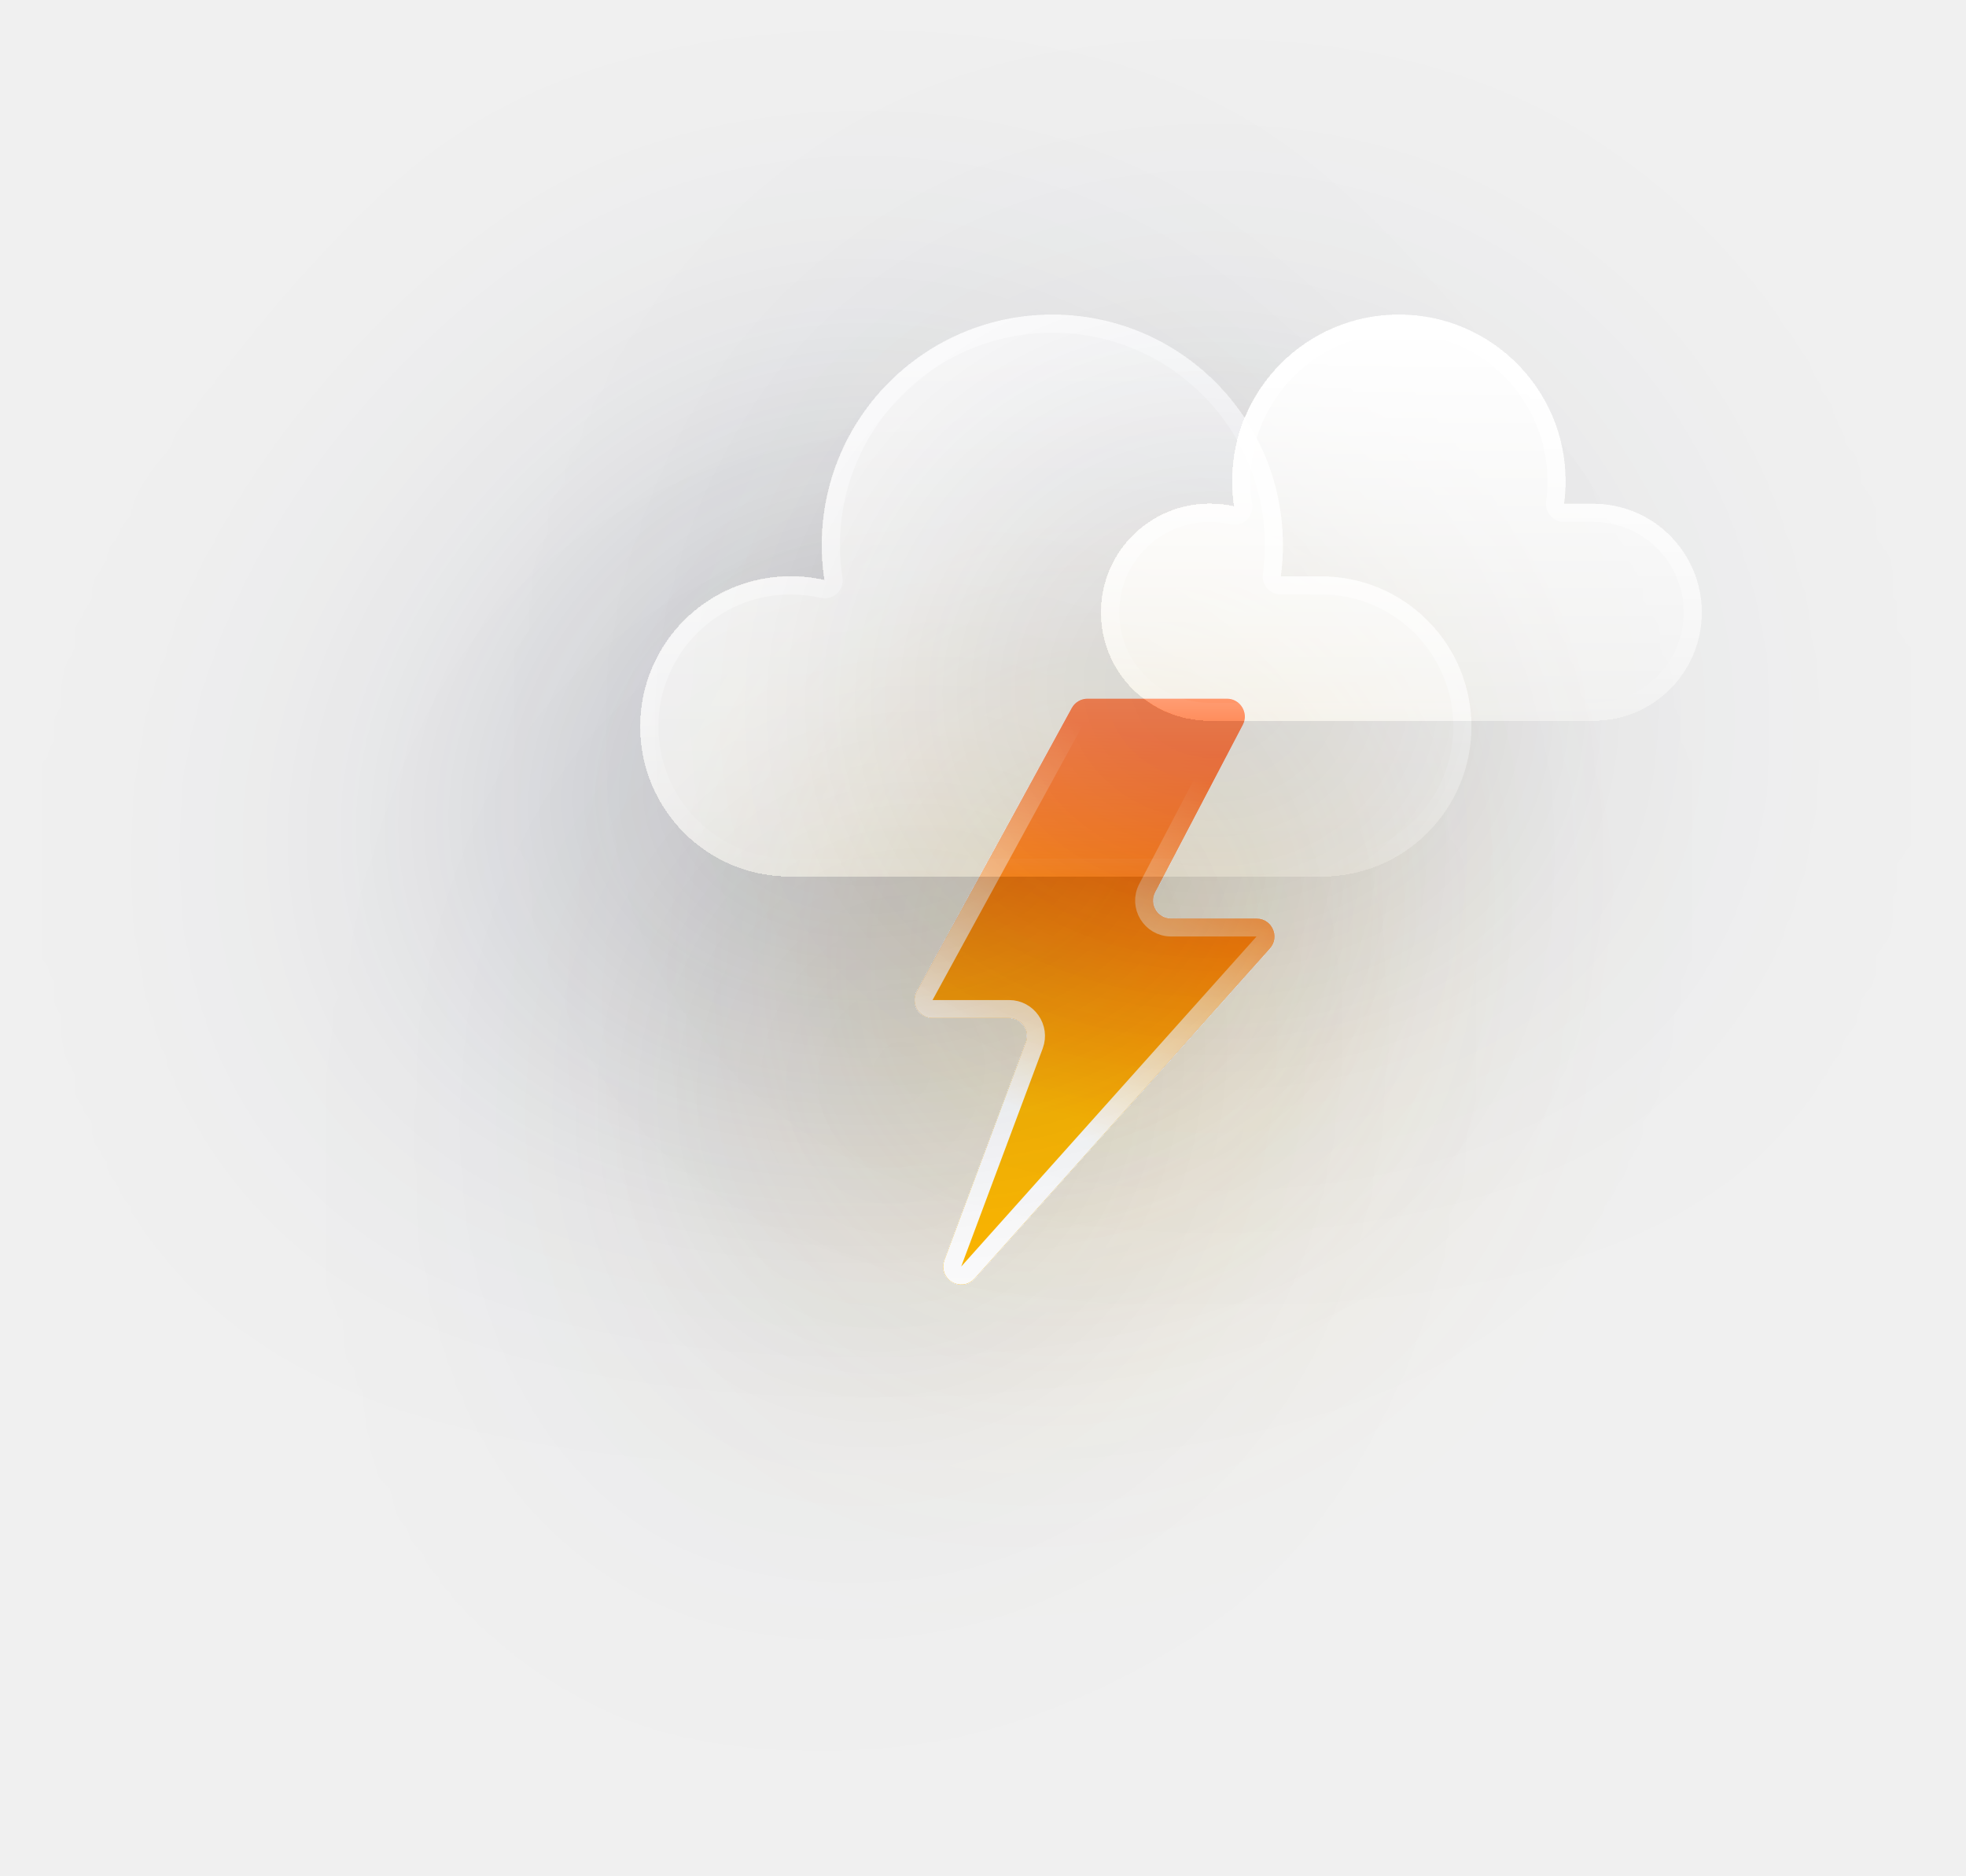
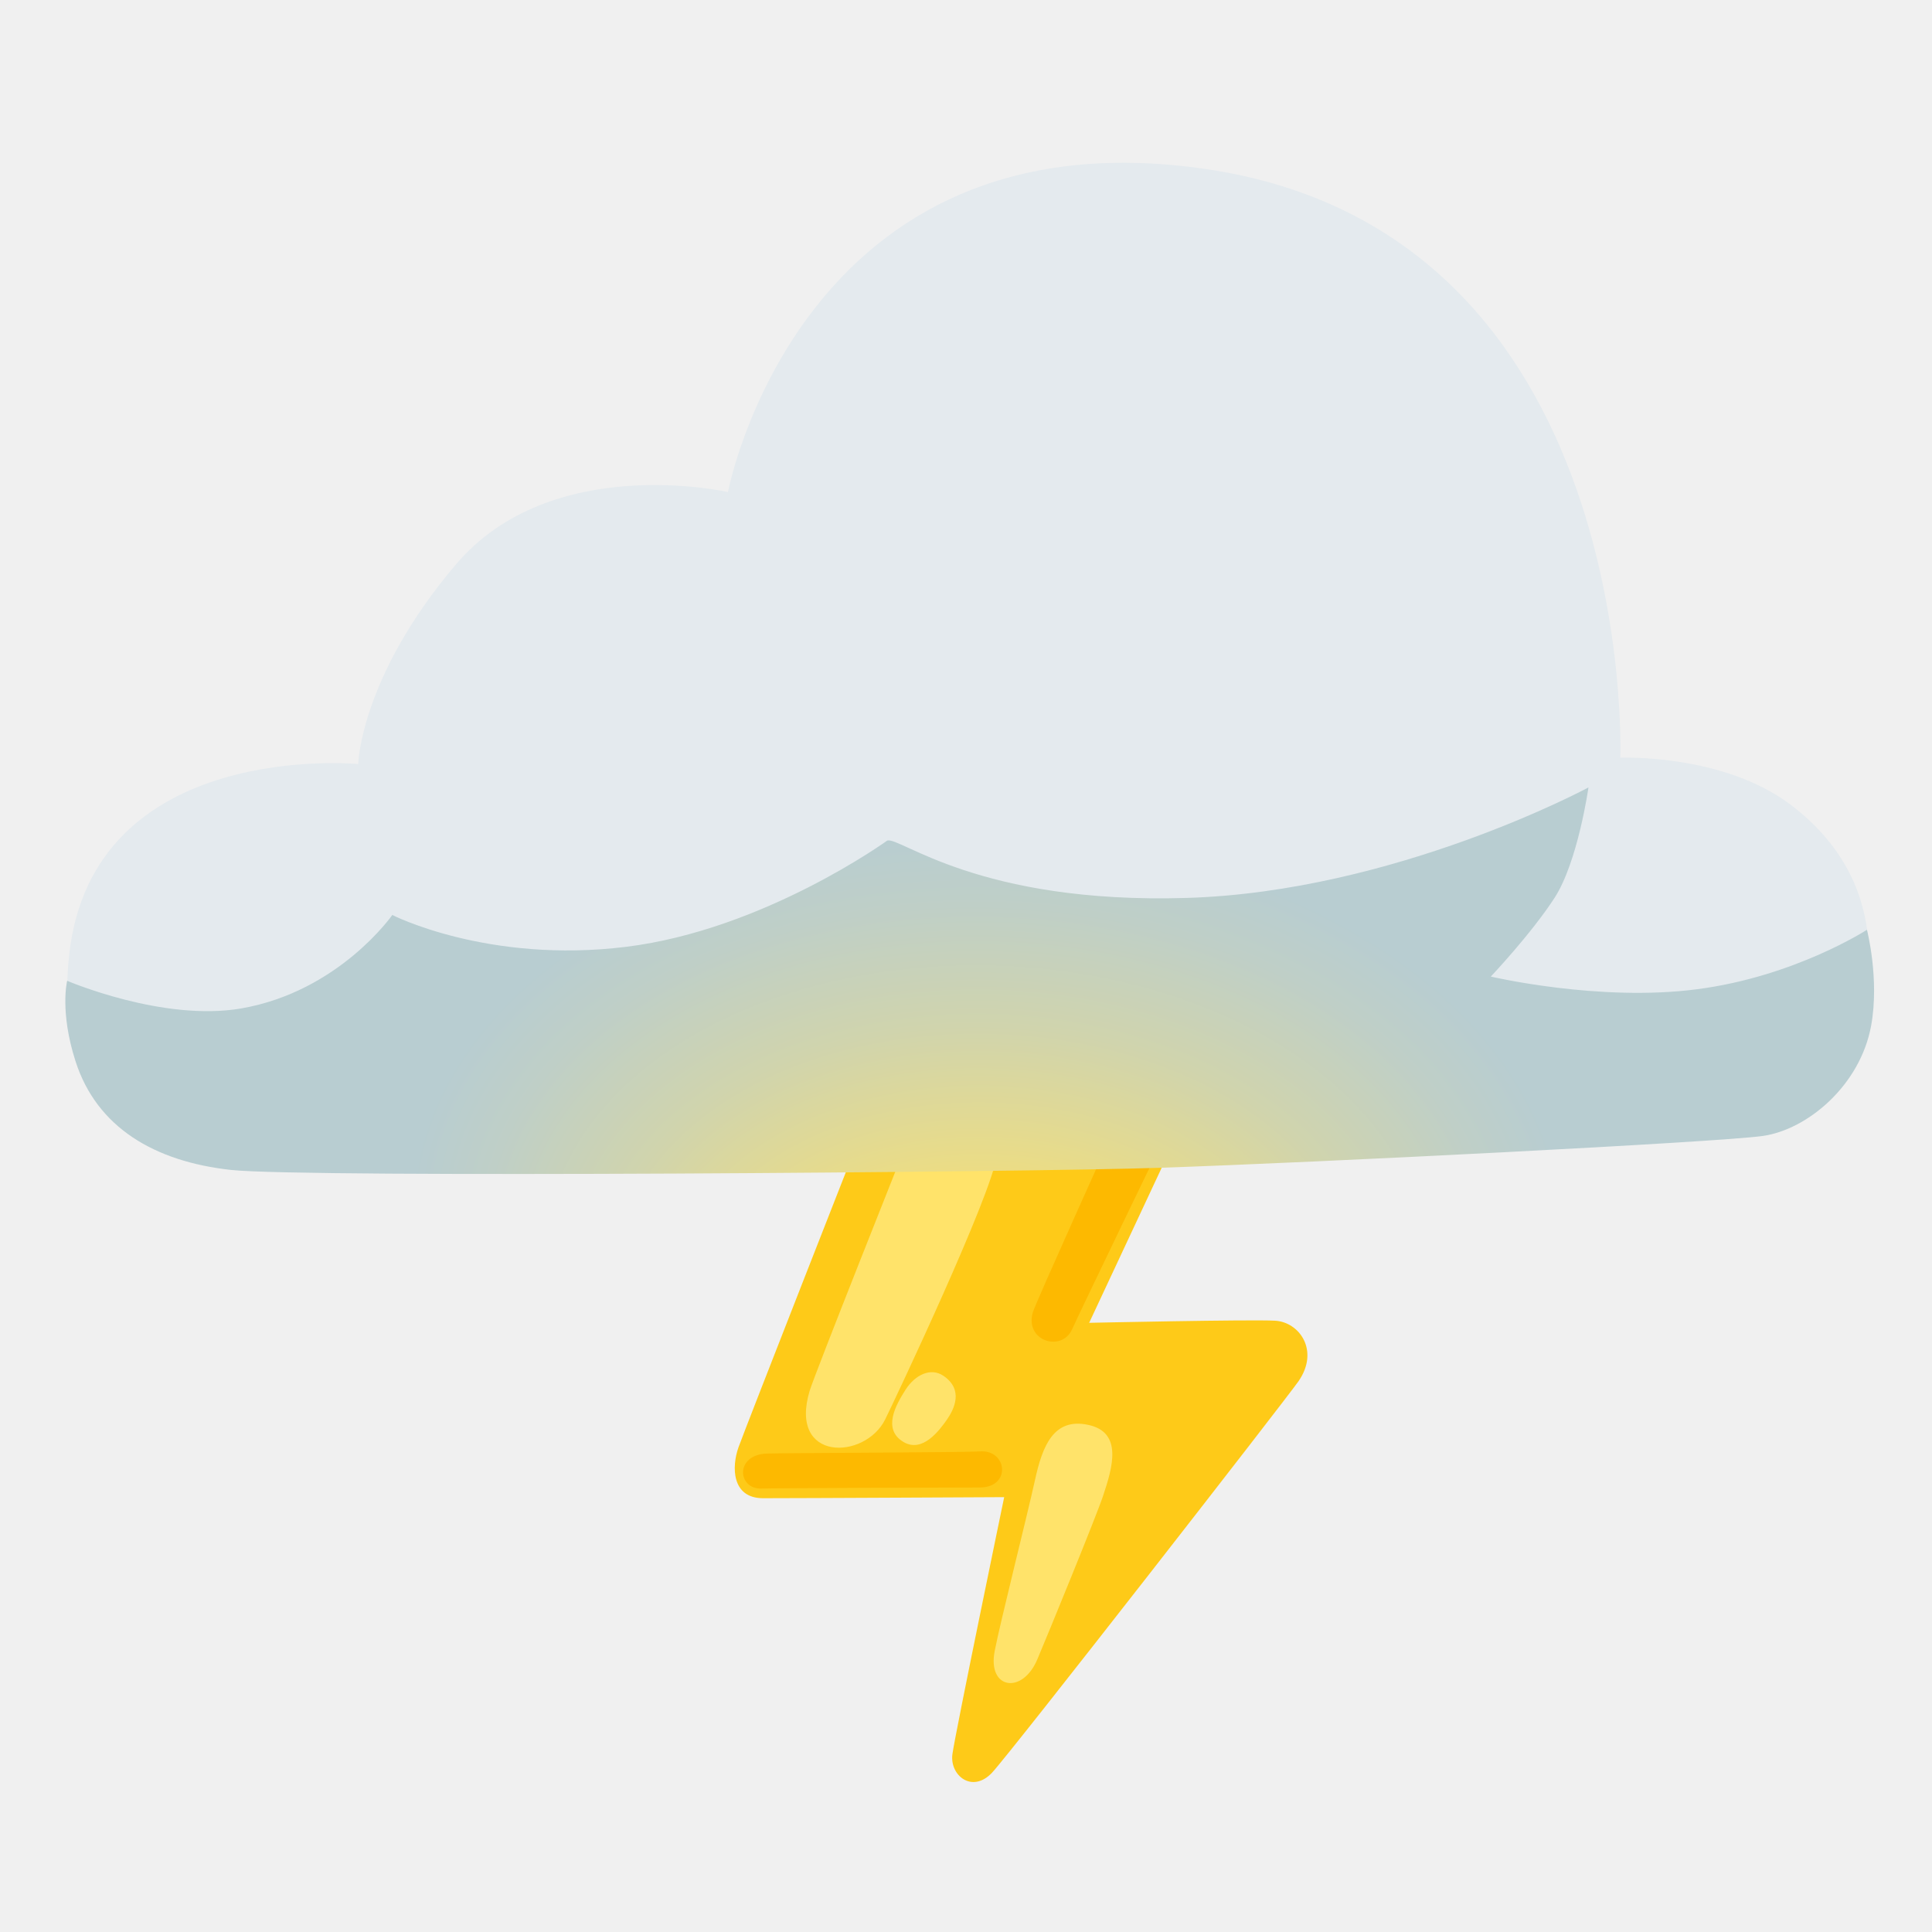
- <svg xmlns="http://www.w3.org/2000/svg" width="219" height="209" viewBox="0 0 219 209" fill="none">
-   <g filter="url(#filter0_bdd_3_1615)">
-     <path d="M102.125 110.46L119.382 78.88C119.733 78.238 120.406 77.839 121.137 77.839H136.672C138.175 77.839 139.141 79.435 138.443 80.767L128.679 99.409C127.981 100.74 128.947 102.337 130.45 102.337H139.976C141.704 102.337 142.619 104.382 141.466 105.67L108.562 142.446C107.087 144.094 104.424 142.483 105.198 140.412L114.276 116.119C114.764 114.812 113.798 113.419 112.402 113.419H103.88C102.362 113.419 101.397 111.793 102.125 110.46Z" fill="url(#paint0_linear_3_1615)" />
-     <path d="M103.003 110.94L120.26 79.359C120.435 79.038 120.772 78.839 121.137 78.839H136.672C137.423 78.839 137.906 79.637 137.557 80.303L127.793 98.945C126.746 100.942 128.195 103.337 130.45 103.337H139.976C140.84 103.337 141.297 104.359 140.721 105.003L107.817 141.779C107.079 142.603 105.748 141.798 106.135 140.762L115.213 116.469C115.945 114.508 114.495 112.419 112.402 112.419H103.88C103.121 112.419 102.639 111.606 103.003 110.94Z" stroke="url(#paint1_linear_3_1615)" stroke-width="2" />
-   </g>
-   <g filter="url(#filter1_bd_3_1615)">
-     <mask id="path-3-inside-1_3_1615" fill="white">
-       <path fill-rule="evenodd" clip-rule="evenodd" d="M146.976 97.669C147.041 97.67 147.106 97.671 147.171 97.671C156.406 97.671 163.892 90.184 163.892 80.95C163.892 71.715 156.406 64.229 147.171 64.229C147.106 64.229 147.041 64.229 146.976 64.23V64.229H142.657C142.813 63.085 142.894 61.916 142.894 60.729C142.894 46.555 131.403 35.065 117.229 35.065C103.055 35.065 91.565 46.555 91.565 60.729C91.565 62.067 91.667 63.38 91.864 64.662C90.644 64.379 89.372 64.229 88.065 64.229C78.83 64.229 71.344 71.715 71.344 80.95C71.344 90.184 78.83 97.671 88.065 97.671C88.13 97.671 88.195 97.67 88.26 97.669L88.26 97.671H146.976V97.669Z" />
-     </mask>
-     <path fill-rule="evenodd" clip-rule="evenodd" d="M146.976 97.669C147.041 97.67 147.106 97.671 147.171 97.671C156.406 97.671 163.892 90.184 163.892 80.95C163.892 71.715 156.406 64.229 147.171 64.229C147.106 64.229 147.041 64.229 146.976 64.23V64.229H142.657C142.813 63.085 142.894 61.916 142.894 60.729C142.894 46.555 131.403 35.065 117.229 35.065C103.055 35.065 91.565 46.555 91.565 60.729C91.565 62.067 91.667 63.38 91.864 64.662C90.644 64.379 89.372 64.229 88.065 64.229C78.83 64.229 71.344 71.715 71.344 80.95C71.344 90.184 78.83 97.671 88.065 97.671C88.13 97.671 88.195 97.67 88.26 97.669L88.26 97.671H146.976V97.669Z" fill="url(#paint2_linear_3_1615)" shape-rendering="crispEdges" />
-     <path d="M146.976 97.669L146.999 95.669C146.465 95.663 145.95 95.871 145.57 96.247C145.19 96.623 144.976 97.135 144.976 97.669H146.976ZM146.976 64.23H144.976C144.976 64.764 145.19 65.277 145.57 65.652C145.95 66.028 146.465 66.236 146.999 66.23L146.976 64.23ZM146.976 64.229H148.976C148.976 63.124 148.081 62.229 146.976 62.229V64.229ZM142.657 64.229L140.675 63.959C140.597 64.531 140.77 65.109 141.15 65.544C141.53 65.979 142.079 66.229 142.657 66.229V64.229ZM91.864 64.662L91.412 66.611C92.058 66.761 92.737 66.581 93.224 66.129C93.711 65.678 93.942 65.015 93.841 64.359L91.864 64.662ZM88.26 97.669L89.831 98.908C90.308 98.303 90.395 97.478 90.055 96.786C89.715 96.095 89.008 95.661 88.237 95.669L88.26 97.669ZM88.26 97.671L86.689 96.432C86.215 97.034 86.126 97.854 86.46 98.543C86.794 99.233 87.493 99.671 88.26 99.671V97.671ZM146.976 97.671V99.671C148.081 99.671 148.976 98.775 148.976 97.671H146.976ZM146.954 99.669C147.026 99.67 147.098 99.671 147.171 99.671V95.671C147.114 95.671 147.056 95.67 146.999 95.669L146.954 99.669ZM147.171 99.671C157.51 99.671 165.892 91.289 165.892 80.95H161.892C161.892 89.08 155.301 95.671 147.171 95.671V99.671ZM165.892 80.95C165.892 70.611 157.51 62.229 147.171 62.229V66.229C155.301 66.229 161.892 72.82 161.892 80.95H165.892ZM147.171 62.229C147.098 62.229 147.026 62.229 146.954 62.23L146.999 66.23C147.056 66.229 147.114 66.229 147.171 66.229V62.229ZM144.976 64.229V64.23H148.976V64.229H144.976ZM142.657 66.229H146.976V62.229H142.657V66.229ZM144.639 64.499C144.807 63.266 144.894 62.007 144.894 60.729H140.894C140.894 61.826 140.819 62.904 140.675 63.959L144.639 64.499ZM144.894 60.729C144.894 45.451 132.508 33.065 117.229 33.065V37.065C130.299 37.065 140.894 47.66 140.894 60.729H144.894ZM117.229 33.065C101.95 33.065 89.565 45.451 89.565 60.729H93.565C93.565 47.66 104.16 37.065 117.229 37.065V33.065ZM89.565 60.729C89.565 62.169 89.675 63.584 89.888 64.967L93.841 64.359C93.659 63.176 93.565 61.965 93.565 60.729H89.565ZM92.317 62.714C90.949 62.397 89.525 62.229 88.065 62.229V66.229C89.218 66.229 90.338 66.361 91.412 66.611L92.317 62.714ZM88.065 62.229C77.726 62.229 69.344 70.611 69.344 80.95H73.344C73.344 72.82 79.935 66.229 88.065 66.229V62.229ZM69.344 80.95C69.344 91.289 77.726 99.671 88.065 99.671V95.671C79.935 95.671 73.344 89.08 73.344 80.95H69.344ZM88.065 99.671C88.138 99.671 88.211 99.67 88.283 99.669L88.237 95.669C88.18 95.67 88.123 95.671 88.065 95.671V99.671ZM89.83 98.909L89.831 98.908L86.69 96.431L86.689 96.432L89.83 98.909ZM146.976 95.671H88.26V99.671H146.976V95.671ZM144.976 97.669V97.671H148.976V97.669H144.976Z" fill="url(#paint3_linear_3_1615)" mask="url(#path-3-inside-1_3_1615)" />
-   </g>
-   <g filter="url(#filter2_bd_3_1615)">
-     <mask id="path-5-inside-2_3_1615" fill="white">
-       <path fill-rule="evenodd" clip-rule="evenodd" d="M177.331 80.308C177.378 80.309 177.425 80.309 177.472 80.309C184.146 80.309 189.556 74.899 189.556 68.225C189.556 61.552 184.146 56.142 177.472 56.142C177.425 56.142 177.378 56.142 177.331 56.142V56.142H174.21C174.322 55.315 174.381 54.47 174.381 53.612C174.381 43.369 166.077 35.065 155.833 35.065C145.59 35.065 137.286 43.369 137.286 53.612C137.286 54.579 137.36 55.528 137.502 56.455C136.62 56.25 135.701 56.142 134.757 56.142C128.083 56.142 122.673 61.552 122.673 68.225C122.673 74.899 128.083 80.309 134.757 80.309C134.804 80.309 134.851 80.309 134.898 80.308L134.897 80.309H177.331V80.308Z" />
-     </mask>
-     <path fill-rule="evenodd" clip-rule="evenodd" d="M177.331 80.308C177.378 80.309 177.425 80.309 177.472 80.309C184.146 80.309 189.556 74.899 189.556 68.225C189.556 61.552 184.146 56.142 177.472 56.142C177.425 56.142 177.378 56.142 177.331 56.142V56.142H174.21C174.322 55.315 174.381 54.47 174.381 53.612C174.381 43.369 166.077 35.065 155.833 35.065C145.59 35.065 137.286 43.369 137.286 53.612C137.286 54.579 137.36 55.528 137.502 56.455C136.62 56.25 135.701 56.142 134.757 56.142C128.083 56.142 122.673 61.552 122.673 68.225C122.673 74.899 128.083 80.309 134.757 80.309C134.804 80.309 134.851 80.309 134.898 80.308L134.897 80.309H177.331V80.308Z" fill="url(#paint4_linear_3_1615)" shape-rendering="crispEdges" />
-     <path d="M177.331 80.308L177.354 78.309C176.82 78.302 176.305 78.51 175.925 78.886C175.545 79.262 175.331 79.774 175.331 80.308H177.331ZM177.331 56.142H175.331C175.331 56.677 175.545 57.189 175.925 57.565C176.305 57.94 176.82 58.148 177.354 58.142L177.331 56.142ZM177.331 56.142H179.331C179.331 55.037 178.436 54.142 177.331 54.142V56.142ZM174.21 56.142L172.228 55.871C172.15 56.444 172.323 57.022 172.703 57.457C173.083 57.892 173.632 58.142 174.21 58.142V56.142ZM137.502 56.455L137.05 58.403C137.696 58.553 138.375 58.373 138.862 57.922C139.349 57.47 139.58 56.807 139.479 56.151L137.502 56.455ZM134.898 80.308L136.469 81.546C136.946 80.941 137.032 80.116 136.692 79.425C136.352 78.734 135.645 78.3 134.875 78.309L134.898 80.308ZM134.897 80.309L133.326 79.072C132.852 79.674 132.764 80.493 133.098 81.183C133.432 81.872 134.131 82.309 134.897 82.309V80.309ZM177.331 80.309V82.309C178.436 82.309 179.331 81.414 179.331 80.309H177.331ZM177.309 82.308C177.363 82.309 177.417 82.309 177.472 82.309V78.309C177.433 78.309 177.393 78.309 177.354 78.309L177.309 82.308ZM177.472 82.309C185.25 82.309 191.556 76.004 191.556 68.225H187.556C187.556 73.795 183.041 78.309 177.472 78.309V82.309ZM191.556 68.225C191.556 60.447 185.25 54.142 177.472 54.142V58.142C183.041 58.142 187.556 62.656 187.556 68.225H191.556ZM177.472 54.142C177.417 54.142 177.363 54.142 177.309 54.142L177.354 58.142C177.393 58.142 177.433 58.142 177.472 58.142V54.142ZM175.331 56.142V56.142H179.331V56.142H175.331ZM174.21 58.142H177.331V54.142H174.21V58.142ZM176.191 56.412C176.316 55.495 176.381 54.561 176.381 53.612H172.381C172.381 54.38 172.329 55.134 172.228 55.871L176.191 56.412ZM176.381 53.612C176.381 42.264 167.181 33.065 155.833 33.065V37.065C164.972 37.065 172.381 44.474 172.381 53.612H176.381ZM155.833 33.065C144.485 33.065 135.286 42.264 135.286 53.612H139.286C139.286 44.474 146.694 37.065 155.833 37.065V33.065ZM135.286 53.612C135.286 54.681 135.368 55.732 135.526 56.759L139.479 56.151C139.352 55.324 139.286 54.477 139.286 53.612H135.286ZM137.955 54.507C136.926 54.267 135.855 54.142 134.757 54.142V58.142C135.548 58.142 136.315 58.232 137.05 58.403L137.955 54.507ZM134.757 54.142C126.978 54.142 120.673 60.447 120.673 68.225H124.673C124.673 62.656 129.188 58.142 134.757 58.142V54.142ZM120.673 68.225C120.673 76.004 126.978 82.309 134.757 82.309V78.309C129.188 78.309 124.673 73.795 124.673 68.225H120.673ZM134.757 82.309C134.812 82.309 134.866 82.309 134.921 82.308L134.875 78.309C134.836 78.309 134.796 78.309 134.757 78.309V82.309ZM136.468 81.547L136.469 81.546L133.327 79.071L133.326 79.072L136.468 81.547ZM177.331 78.309H134.897V82.309H177.331V78.309ZM175.331 80.308V80.309H179.331V80.308H175.331Z" fill="url(#paint5_linear_3_1615)" mask="url(#path-5-inside-2_3_1615)" />
-   </g>
-   <defs>
-     <filter id="filter0_bdd_3_1615" x="30.877" y="16.839" width="172.102" height="191.287" filterUnits="userSpaceOnUse" color-interpolation-filters="sRGB">
-       <feFlood flood-opacity="0" result="BackgroundImageFix" />
-       <feGaussianBlur in="BackgroundImageFix" stdDeviation="7" />
-       <feComposite in2="SourceAlpha" operator="in" result="effect1_backgroundBlur_3_1615" />
-       <feColorMatrix in="SourceAlpha" type="matrix" values="0 0 0 0 0 0 0 0 0 0 0 0 0 0 0 0 0 0 127 0" result="hardAlpha" />
-       <feOffset dx="-21" dy="15" />
-       <feGaussianBlur stdDeviation="25" />
-       <feComposite in2="hardAlpha" operator="out" />
-       <feColorMatrix type="matrix" values="0 0 0 0 0.113 0 0 0 0 0.149 0 0 0 0 0.275 0 0 0 0.25 0" />
-       <feBlend mode="normal" in2="effect1_backgroundBlur_3_1615" result="effect2_dropShadow_3_1615" />
-       <feColorMatrix in="SourceAlpha" type="matrix" values="0 0 0 0 0 0 0 0 0 0 0 0 0 0 0 0 0 0 127 0" result="hardAlpha" />
-       <feOffset />
-       <feGaussianBlur stdDeviation="30.5" />
-       <feComposite in2="hardAlpha" operator="out" />
-       <feColorMatrix type="matrix" values="0 0 0 0 1 0 0 0 0 0.722 0 0 0 0 0.004 0 0 0 0.49 0" />
-       <feBlend mode="normal" in2="effect2_dropShadow_3_1615" result="effect3_dropShadow_3_1615" />
-       <feBlend mode="normal" in="SourceGraphic" in2="effect3_dropShadow_3_1615" result="shape" />
-     </filter>
-     <filter id="filter1_bd_3_1615" x="0.344" y="0.065" width="192.547" height="162.605" filterUnits="userSpaceOnUse" color-interpolation-filters="sRGB">
-       <feFlood flood-opacity="0" result="BackgroundImageFix" />
-       <feGaussianBlur in="BackgroundImageFix" stdDeviation="7" />
-       <feComposite in2="SourceAlpha" operator="in" result="effect1_backgroundBlur_3_1615" />
-       <feColorMatrix in="SourceAlpha" type="matrix" values="0 0 0 0 0 0 0 0 0 0 0 0 0 0 0 0 0 0 127 0" result="hardAlpha" />
-       <feOffset dx="-21" dy="15" />
-       <feGaussianBlur stdDeviation="25" />
-       <feComposite in2="hardAlpha" operator="out" />
-       <feColorMatrix type="matrix" values="0 0 0 0 0.114 0 0 0 0 0.149 0 0 0 0 0.275 0 0 0 0.25 0" />
-       <feBlend mode="normal" in2="effect1_backgroundBlur_3_1615" result="effect2_dropShadow_3_1615" />
-       <feBlend mode="normal" in="SourceGraphic" in2="effect2_dropShadow_3_1615" result="shape" />
-     </filter>
-     <filter id="filter2_bd_3_1615" x="51.673" y="0.065" width="166.883" height="145.244" filterUnits="userSpaceOnUse" color-interpolation-filters="sRGB">
-       <feFlood flood-opacity="0" result="BackgroundImageFix" />
-       <feGaussianBlur in="BackgroundImageFix" stdDeviation="7" />
-       <feComposite in2="SourceAlpha" operator="in" result="effect1_backgroundBlur_3_1615" />
-       <feColorMatrix in="SourceAlpha" type="matrix" values="0 0 0 0 0 0 0 0 0 0 0 0 0 0 0 0 0 0 127 0" result="hardAlpha" />
-       <feOffset dx="-21" dy="15" />
-       <feGaussianBlur stdDeviation="25" />
-       <feComposite in2="hardAlpha" operator="out" />
-       <feColorMatrix type="matrix" values="0 0 0 0 0.113 0 0 0 0 0.149 0 0 0 0 0.275 0 0 0 0.25 0" />
-       <feBlend mode="normal" in2="effect1_backgroundBlur_3_1615" result="effect2_dropShadow_3_1615" />
-       <feBlend mode="normal" in="SourceGraphic" in2="effect2_dropShadow_3_1615" result="shape" />
-     </filter>
-     <linearGradient id="paint0_linear_3_1615" x1="126.756" y1="82.116" x2="117.035" y2="124.307" gradientUnits="userSpaceOnUse">
-       <stop stop-color="#FF4D00" />
-       <stop offset="1" stop-color="#FFB800" />
-     </linearGradient>
-     <linearGradient id="paint1_linear_3_1615" x1="113.729" y1="123.724" x2="131.422" y2="85.81" gradientUnits="userSpaceOnUse">
-       <stop stop-color="white" />
-       <stop offset="1" stop-color="white" stop-opacity="0" />
-     </linearGradient>
-     <linearGradient id="paint2_linear_3_1615" x1="117.618" y1="15.039" x2="117.618" y2="106.42" gradientUnits="userSpaceOnUse">
-       <stop stop-color="white" />
-       <stop offset="1" stop-color="white" stop-opacity="0" />
-     </linearGradient>
-     <linearGradient id="paint3_linear_3_1615" x1="117.618" y1="35.065" x2="117.618" y2="97.671" gradientUnits="userSpaceOnUse">
-       <stop stop-color="white" />
-       <stop offset="1" stop-color="white" stop-opacity="0" />
-     </linearGradient>
-     <linearGradient id="paint4_linear_3_1615" x1="159.225" y1="36.426" x2="159.225" y2="85.422" gradientUnits="userSpaceOnUse">
-       <stop stop-color="white" />
-       <stop offset="1" stop-color="white" stop-opacity="0" />
-     </linearGradient>
-     <linearGradient id="paint5_linear_3_1615" x1="156.114" y1="35.065" x2="156.114" y2="80.309" gradientUnits="userSpaceOnUse">
-       <stop stop-color="white" />
-       <stop offset="1" stop-color="white" stop-opacity="0" />
-     </linearGradient>
-   </defs>
+ <svg xmlns="http://www.w3.org/2000/svg" width="1em" height="1em" viewBox="0 0 128 128">
+   <path fill="#FECA18" d="M79.83 71.24L57 75.21s-7.6 19.36-8.07 20.67c-.47 1.31-.45 3.38 1.62 3.38c2.63 0 15.98-.07 15.98-.07s-3.24 15.63-3.43 17.03s1.31 2.63 2.63 1.22c1.31-1.41 19.51-24.79 20.3-25.93c1.41-2.04.05-3.92-1.55-4.01c-1.6-.09-12.32.14-12.32.14l7.67-16.4z" />
+   <path fill="#FDB900" d="M73.71 75.04s-5.09 11.26-5.28 11.9c-.56 1.9 1.9 2.67 2.6 1.13c.7-1.55 6.76-14.08 6.76-14.08l-4.08 1.05zM50.83 96.3c1.34-.04 13.1-.07 14.08-.14c1.83-.14 2.11 2.39 0 2.39c-2.19 0-13.73.04-14.43.07c-1.62.08-1.83-2.25.35-2.32z" />
+   <path fill="#FFE36A" d="M59.98 75.96s-6 15.06-6.34 16.19c-1.41 4.72 3.66 4.58 5 1.9c.66-1.33 7.11-14.99 7.39-17.46c.29-2.46-6.05-.63-6.05-.63zm2.54 15.2c-.86-.59-1.9-.07-2.53.92c-.63.99-1.55 2.6-.14 3.45c1.27.76 2.39-.77 2.89-1.48c.48-.7 1.11-1.97-.22-2.89zm9.57 3.24c-2.29-.49-3.03 1.41-3.52 3.66c-.49 2.25-2.33 9.53-2.67 11.33c-.49 2.53 1.83 2.89 2.82.56c.74-1.74 3.95-9.59 4.36-10.84c.63-1.89 1.33-4.22-.99-4.71z" />
+   <path fill="#E4EAEE" d="M107.35 50.2s1.29-34.78-27.45-39C53.01 7.26 48.23 32.6 48.23 32.6s-11.68-2.67-18.02 4.79s-6.48 13.23-6.48 13.23s-17.6-1.69-19.15 12.67s11.54 8.45 11.54 8.45l107.13-4.72s2.95-8.03-4.65-13.73c-4.49-3.37-11.25-3.09-11.25-3.09z" />
+   <radialGradient id="notoCloudWithLightning0" cx="65.427" cy="79.054" r="29.294" fx="52.312" fy="79.18" gradientTransform="matrix(.0288 -.9996 1.4975 .0432 -54.843 141.038)" gradientUnits="userSpaceOnUse">
+     <stop offset=".193" stop-color="#FFE366" />
+     <stop offset=".331" stop-color="#EDDD82" />
+     <stop offset=".571" stop-color="#D0D4AD" />
+     <stop offset=".759" stop-color="#BFCFC7" />
+     <stop offset=".87" stop-color="#B8CDD1" />
+   </radialGradient>
+   <path fill="url(#notoCloudWithLightning0)" d="M58.78 55.69c.84-.28 6.05 4.22 19.85 3.8s26.61-7.32 26.61-7.32s-.7 4.93-2.25 7.32s-4.22 5.21-4.22 5.21s7.18 1.69 13.66.84c6.48-.84 11.26-3.94 11.26-3.94s.84 3.24.28 6.34c-.72 3.97-4.22 6.9-7.18 7.32s-29.56 1.76-39.98 2.11c-8.45.29-56.63.68-61.52.14c-5.07-.56-8.87-2.82-10.28-7.18c-1.07-3.31-.56-5.35-.56-5.35s6.36 2.73 11.54 1.83c6.48-1.13 10-6.19 10-6.19s6.34 3.24 15.49 2.11c9.14-1.13 17.3-7.04 17.3-7.04z" />
</svg>
